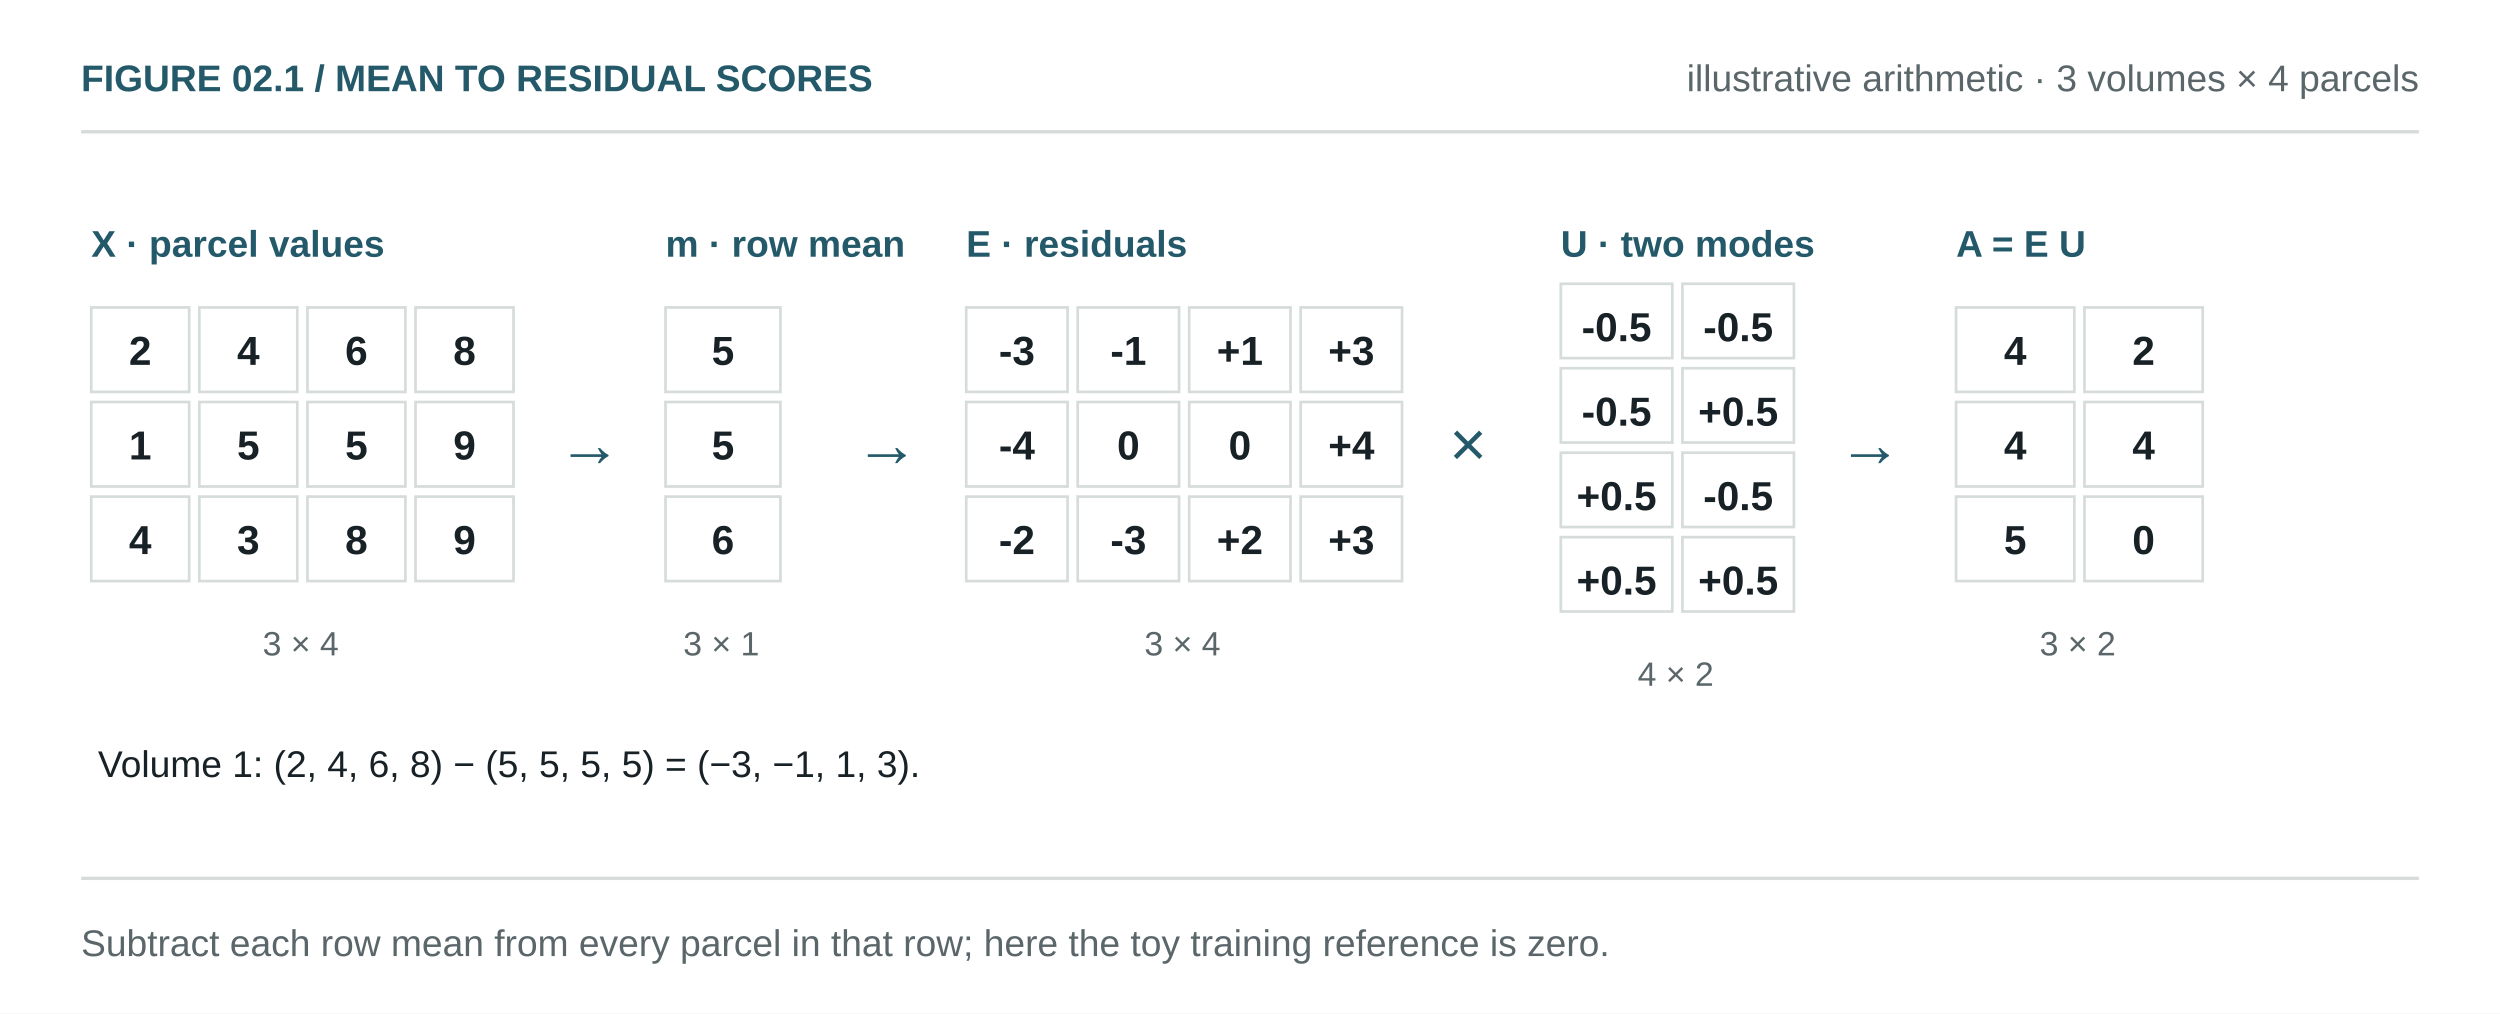
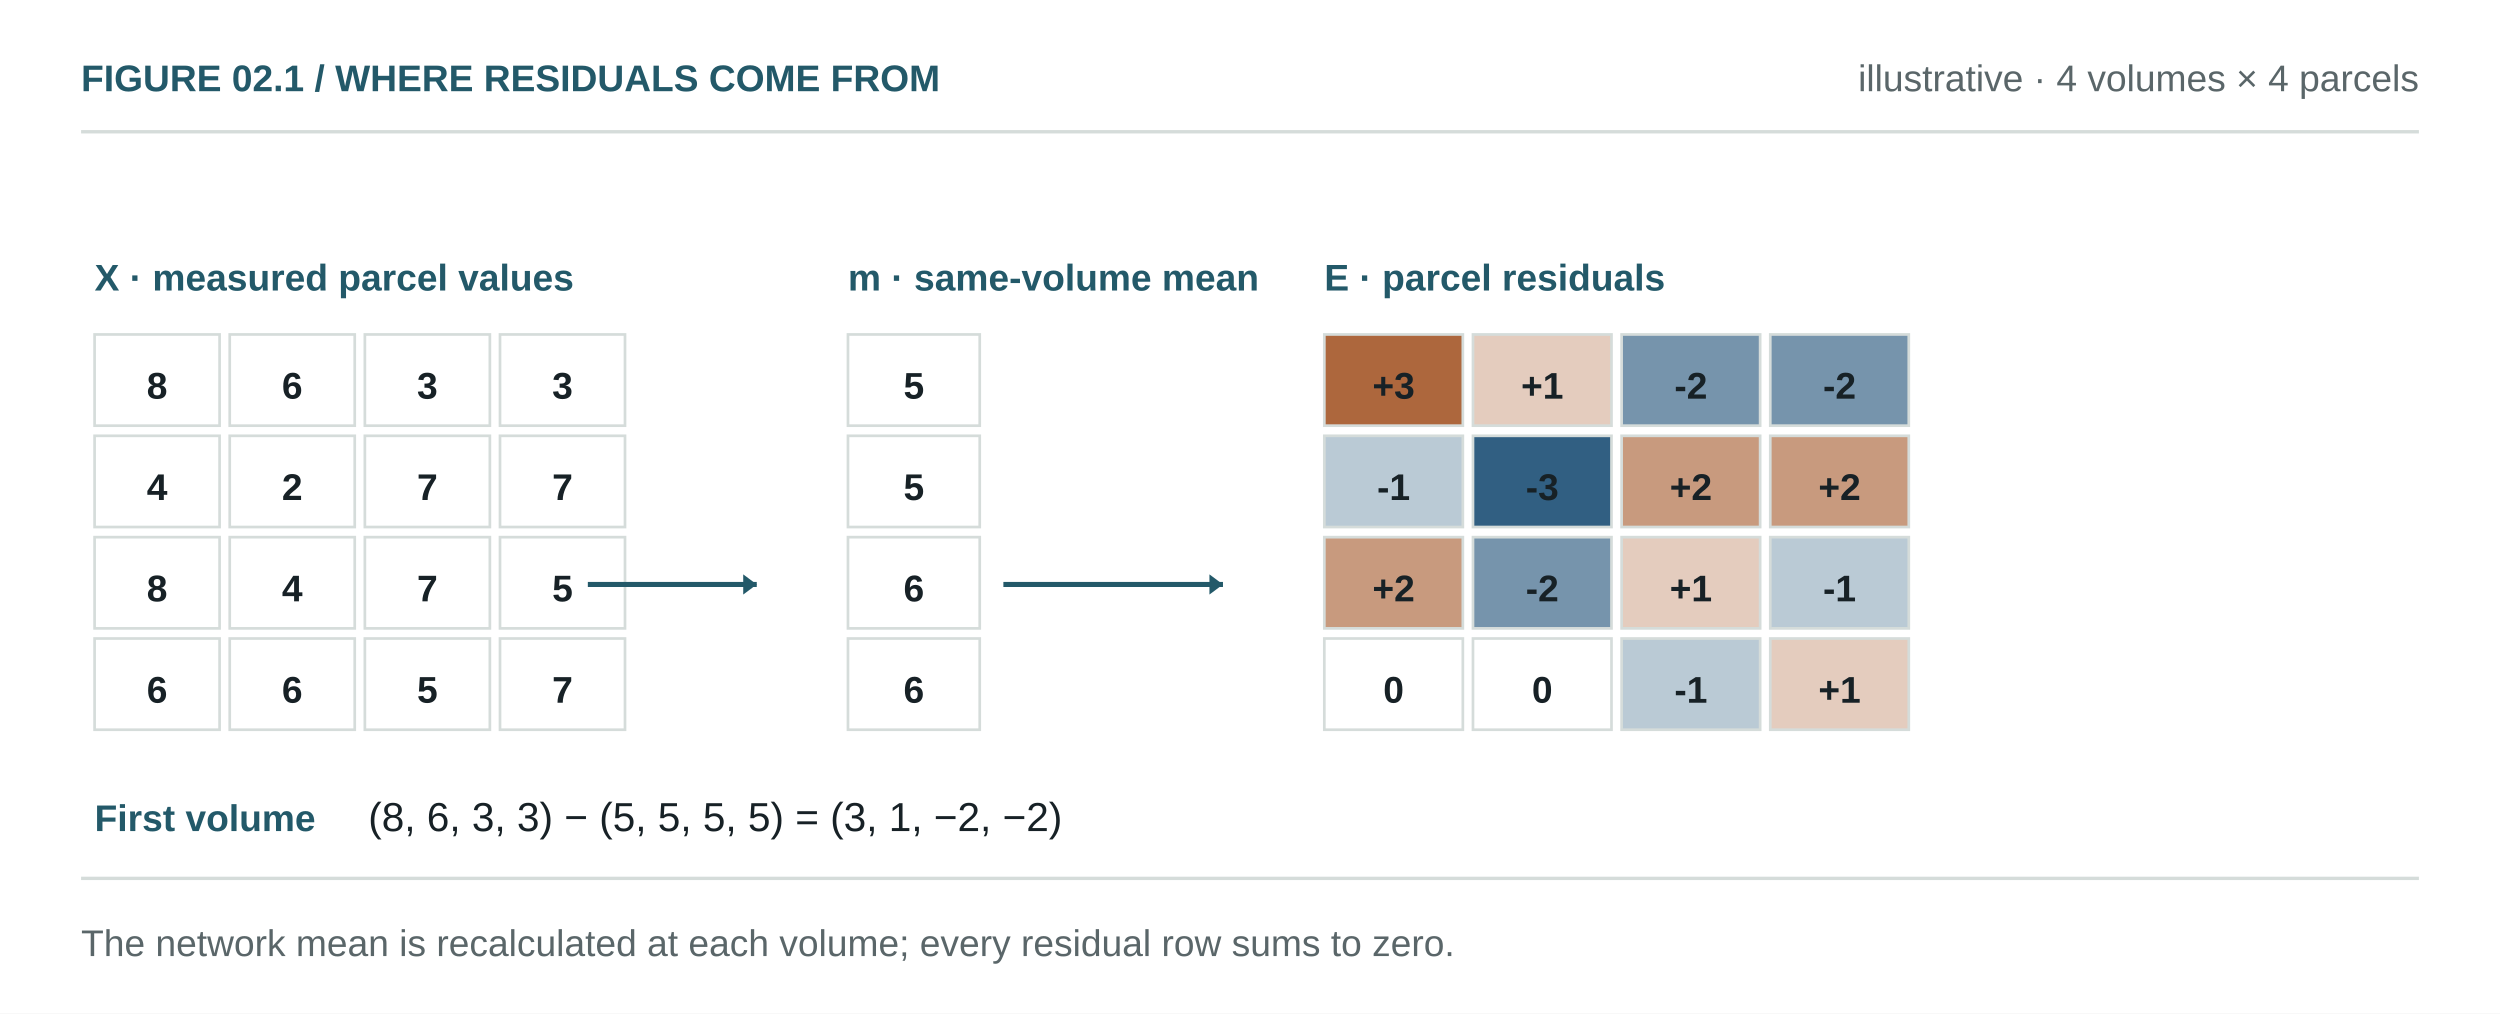
<svg xmlns="http://www.w3.org/2000/svg" width="740" height="300" viewBox="0 0 740 300" role="img" aria-labelledby="title desc">
  <rect width="740" height="300" fill="#ffffff" />
-   <text x="24.00" y="27.00" fill="#235969" font-size="11" font-weight="700" text-anchor="start" font-family="-apple-system,BlinkMacSystemFont,Segoe UI,Arial,sans-serif">FIGURE 02.1 / MEAN TO RESIDUAL SCORES</text>
-   <text x="716.00" y="27.00" fill="#5a6669" font-size="11" font-weight="400" text-anchor="end" font-family="-apple-system,BlinkMacSystemFont,Segoe UI,Arial,sans-serif">illustrative arithmetic · 3 volumes × 4 parcels</text>
+   <text x="24.00" y="27.00" fill="#235969" font-size="11" font-weight="700" text-anchor="start" font-family="-apple-system,BlinkMacSystemFont,Segoe UI,Arial,sans-serif">FIGURE 02.1 / WHERE RESIDUALS COME FROM</text>
+   <text x="716.00" y="27.00" fill="#5a6669" font-size="11" font-weight="400" text-anchor="end" font-family="-apple-system,BlinkMacSystemFont,Segoe UI,Arial,sans-serif">illustrative · 4 volumes × 4 parcels</text>
  <line x1="24.00" y1="39.00" x2="716.00" y2="39.00" stroke="#d5dcda" stroke-width="1" opacity="1" />
-   <text x="27.00" y="76.00" fill="#235969" font-size="11" font-weight="700" text-anchor="start" font-family="-apple-system,BlinkMacSystemFont,Segoe UI,Arial,sans-serif">X · parcel values</text>
-   <rect x="27.00" y="91.00" width="29.00" height="25.00" fill="#ffffff" stroke="#d5dcda" stroke-width="0.8" />
-   <text x="41.50" y="108.00" fill="#172126" font-size="12" font-weight="600" text-anchor="middle" font-family="-apple-system,BlinkMacSystemFont,Segoe UI,Arial,sans-serif">2</text>
-   <rect x="59.00" y="91.00" width="29.00" height="25.00" fill="#ffffff" stroke="#d5dcda" stroke-width="0.8" />
-   <text x="73.50" y="108.00" fill="#172126" font-size="12" font-weight="600" text-anchor="middle" font-family="-apple-system,BlinkMacSystemFont,Segoe UI,Arial,sans-serif">4</text>
-   <rect x="91.00" y="91.00" width="29.00" height="25.00" fill="#ffffff" stroke="#d5dcda" stroke-width="0.8" />
-   <text x="105.50" y="108.00" fill="#172126" font-size="12" font-weight="600" text-anchor="middle" font-family="-apple-system,BlinkMacSystemFont,Segoe UI,Arial,sans-serif">6</text>
-   <rect x="123.00" y="91.00" width="29.00" height="25.00" fill="#ffffff" stroke="#d5dcda" stroke-width="0.8" />
-   <text x="137.50" y="108.00" fill="#172126" font-size="12" font-weight="600" text-anchor="middle" font-family="-apple-system,BlinkMacSystemFont,Segoe UI,Arial,sans-serif">8</text>
-   <rect x="27.00" y="119.00" width="29.00" height="25.00" fill="#ffffff" stroke="#d5dcda" stroke-width="0.8" />
-   <text x="41.50" y="136.00" fill="#172126" font-size="12" font-weight="600" text-anchor="middle" font-family="-apple-system,BlinkMacSystemFont,Segoe UI,Arial,sans-serif">1</text>
-   <rect x="59.00" y="119.00" width="29.00" height="25.00" fill="#ffffff" stroke="#d5dcda" stroke-width="0.8" />
-   <text x="73.50" y="136.00" fill="#172126" font-size="12" font-weight="600" text-anchor="middle" font-family="-apple-system,BlinkMacSystemFont,Segoe UI,Arial,sans-serif">5</text>
-   <rect x="91.00" y="119.00" width="29.00" height="25.00" fill="#ffffff" stroke="#d5dcda" stroke-width="0.8" />
-   <text x="105.50" y="136.00" fill="#172126" font-size="12" font-weight="600" text-anchor="middle" font-family="-apple-system,BlinkMacSystemFont,Segoe UI,Arial,sans-serif">5</text>
-   <rect x="123.00" y="119.00" width="29.00" height="25.00" fill="#ffffff" stroke="#d5dcda" stroke-width="0.8" />
-   <text x="137.50" y="136.00" fill="#172126" font-size="12" font-weight="600" text-anchor="middle" font-family="-apple-system,BlinkMacSystemFont,Segoe UI,Arial,sans-serif">9</text>
-   <rect x="27.00" y="147.00" width="29.00" height="25.00" fill="#ffffff" stroke="#d5dcda" stroke-width="0.8" />
-   <text x="41.50" y="164.00" fill="#172126" font-size="12" font-weight="600" text-anchor="middle" font-family="-apple-system,BlinkMacSystemFont,Segoe UI,Arial,sans-serif">4</text>
-   <rect x="59.00" y="147.00" width="29.00" height="25.00" fill="#ffffff" stroke="#d5dcda" stroke-width="0.8" />
-   <text x="73.50" y="164.00" fill="#172126" font-size="12" font-weight="600" text-anchor="middle" font-family="-apple-system,BlinkMacSystemFont,Segoe UI,Arial,sans-serif">3</text>
-   <rect x="91.00" y="147.00" width="29.00" height="25.00" fill="#ffffff" stroke="#d5dcda" stroke-width="0.8" />
-   <text x="105.50" y="164.00" fill="#172126" font-size="12" font-weight="600" text-anchor="middle" font-family="-apple-system,BlinkMacSystemFont,Segoe UI,Arial,sans-serif">8</text>
-   <rect x="123.00" y="147.00" width="29.00" height="25.00" fill="#ffffff" stroke="#d5dcda" stroke-width="0.8" />
-   <text x="137.50" y="164.00" fill="#172126" font-size="12" font-weight="600" text-anchor="middle" font-family="-apple-system,BlinkMacSystemFont,Segoe UI,Arial,sans-serif">9</text>
-   <text x="89.00" y="194.00" fill="#5a6669" font-size="10" font-weight="400" text-anchor="middle" font-family="-apple-system,BlinkMacSystemFont,Segoe UI,Arial,sans-serif">3 × 4</text>
-   <text x="165.00" y="138.00" fill="#235969" font-size="19" font-weight="400" text-anchor="start" font-family="-apple-system,BlinkMacSystemFont,Segoe UI,Arial,sans-serif">→</text>
-   <text x="197.00" y="76.00" fill="#235969" font-size="11" font-weight="700" text-anchor="start" font-family="-apple-system,BlinkMacSystemFont,Segoe UI,Arial,sans-serif">m · row mean</text>
-   <rect x="197.00" y="91.00" width="34.00" height="25.00" fill="#ffffff" stroke="#d5dcda" stroke-width="0.8" />
-   <text x="214.00" y="108.00" fill="#172126" font-size="12" font-weight="600" text-anchor="middle" font-family="-apple-system,BlinkMacSystemFont,Segoe UI,Arial,sans-serif">5</text>
-   <rect x="197.00" y="119.00" width="34.00" height="25.00" fill="#ffffff" stroke="#d5dcda" stroke-width="0.8" />
-   <text x="214.00" y="136.00" fill="#172126" font-size="12" font-weight="600" text-anchor="middle" font-family="-apple-system,BlinkMacSystemFont,Segoe UI,Arial,sans-serif">5</text>
-   <rect x="197.00" y="147.00" width="34.00" height="25.00" fill="#ffffff" stroke="#d5dcda" stroke-width="0.8" />
-   <text x="214.00" y="164.00" fill="#172126" font-size="12" font-weight="600" text-anchor="middle" font-family="-apple-system,BlinkMacSystemFont,Segoe UI,Arial,sans-serif">6</text>
-   <text x="213.50" y="194.00" fill="#5a6669" font-size="10" font-weight="400" text-anchor="middle" font-family="-apple-system,BlinkMacSystemFont,Segoe UI,Arial,sans-serif">3 × 1</text>
-   <text x="253.00" y="138.00" fill="#235969" font-size="19" font-weight="400" text-anchor="start" font-family="-apple-system,BlinkMacSystemFont,Segoe UI,Arial,sans-serif">→</text>
-   <text x="286.00" y="76.00" fill="#235969" font-size="11" font-weight="700" text-anchor="start" font-family="-apple-system,BlinkMacSystemFont,Segoe UI,Arial,sans-serif">E · residuals</text>
-   <rect x="286.00" y="91.00" width="30.00" height="25.00" fill="#ffffff" stroke="#d5dcda" stroke-width="0.8" />
-   <text x="301.00" y="108.00" fill="#172126" font-size="12" font-weight="600" text-anchor="middle" font-family="-apple-system,BlinkMacSystemFont,Segoe UI,Arial,sans-serif">-3</text>
-   <rect x="319.00" y="91.00" width="30.00" height="25.00" fill="#ffffff" stroke="#d5dcda" stroke-width="0.8" />
-   <text x="334.00" y="108.00" fill="#172126" font-size="12" font-weight="600" text-anchor="middle" font-family="-apple-system,BlinkMacSystemFont,Segoe UI,Arial,sans-serif">-1</text>
-   <rect x="352.00" y="91.00" width="30.00" height="25.00" fill="#ffffff" stroke="#d5dcda" stroke-width="0.8" />
-   <text x="367.00" y="108.00" fill="#172126" font-size="12" font-weight="600" text-anchor="middle" font-family="-apple-system,BlinkMacSystemFont,Segoe UI,Arial,sans-serif">+1</text>
-   <rect x="385.00" y="91.00" width="30.00" height="25.00" fill="#ffffff" stroke="#d5dcda" stroke-width="0.8" />
-   <text x="400.00" y="108.00" fill="#172126" font-size="12" font-weight="600" text-anchor="middle" font-family="-apple-system,BlinkMacSystemFont,Segoe UI,Arial,sans-serif">+3</text>
-   <rect x="286.00" y="119.00" width="30.00" height="25.00" fill="#ffffff" stroke="#d5dcda" stroke-width="0.8" />
-   <text x="301.00" y="136.00" fill="#172126" font-size="12" font-weight="600" text-anchor="middle" font-family="-apple-system,BlinkMacSystemFont,Segoe UI,Arial,sans-serif">-4</text>
-   <rect x="319.00" y="119.00" width="30.00" height="25.00" fill="#ffffff" stroke="#d5dcda" stroke-width="0.8" />
-   <text x="334.00" y="136.00" fill="#172126" font-size="12" font-weight="600" text-anchor="middle" font-family="-apple-system,BlinkMacSystemFont,Segoe UI,Arial,sans-serif">0</text>
-   <rect x="352.00" y="119.00" width="30.00" height="25.00" fill="#ffffff" stroke="#d5dcda" stroke-width="0.8" />
-   <text x="367.00" y="136.00" fill="#172126" font-size="12" font-weight="600" text-anchor="middle" font-family="-apple-system,BlinkMacSystemFont,Segoe UI,Arial,sans-serif">0</text>
-   <rect x="385.00" y="119.00" width="30.00" height="25.00" fill="#ffffff" stroke="#d5dcda" stroke-width="0.8" />
-   <text x="400.00" y="136.00" fill="#172126" font-size="12" font-weight="600" text-anchor="middle" font-family="-apple-system,BlinkMacSystemFont,Segoe UI,Arial,sans-serif">+4</text>
-   <rect x="286.00" y="147.00" width="30.00" height="25.00" fill="#ffffff" stroke="#d5dcda" stroke-width="0.8" />
-   <text x="301.00" y="164.00" fill="#172126" font-size="12" font-weight="600" text-anchor="middle" font-family="-apple-system,BlinkMacSystemFont,Segoe UI,Arial,sans-serif">-2</text>
-   <rect x="319.00" y="147.00" width="30.00" height="25.00" fill="#ffffff" stroke="#d5dcda" stroke-width="0.8" />
-   <text x="334.00" y="164.00" fill="#172126" font-size="12" font-weight="600" text-anchor="middle" font-family="-apple-system,BlinkMacSystemFont,Segoe UI,Arial,sans-serif">-3</text>
-   <rect x="352.00" y="147.00" width="30.00" height="25.00" fill="#ffffff" stroke="#d5dcda" stroke-width="0.8" />
-   <text x="367.00" y="164.00" fill="#172126" font-size="12" font-weight="600" text-anchor="middle" font-family="-apple-system,BlinkMacSystemFont,Segoe UI,Arial,sans-serif">+2</text>
-   <rect x="385.00" y="147.00" width="30.00" height="25.00" fill="#ffffff" stroke="#d5dcda" stroke-width="0.8" />
-   <text x="400.00" y="164.00" fill="#172126" font-size="12" font-weight="600" text-anchor="middle" font-family="-apple-system,BlinkMacSystemFont,Segoe UI,Arial,sans-serif">+3</text>
-   <text x="350.00" y="194.00" fill="#5a6669" font-size="10" font-weight="400" text-anchor="middle" font-family="-apple-system,BlinkMacSystemFont,Segoe UI,Arial,sans-serif">3 × 4</text>
-   <text x="429.00" y="138.00" fill="#235969" font-size="19" font-weight="400" text-anchor="start" font-family="-apple-system,BlinkMacSystemFont,Segoe UI,Arial,sans-serif">×</text>
-   <text x="462.00" y="76.00" fill="#235969" font-size="11" font-weight="700" text-anchor="start" font-family="-apple-system,BlinkMacSystemFont,Segoe UI,Arial,sans-serif">U · two modes</text>
-   <rect x="462.00" y="84.00" width="33.00" height="22.00" fill="#ffffff" stroke="#d5dcda" stroke-width="0.8" />
-   <text x="478.50" y="101.00" fill="#172126" font-size="12" font-weight="600" text-anchor="middle" font-family="-apple-system,BlinkMacSystemFont,Segoe UI,Arial,sans-serif">-0.5</text>
-   <rect x="498.00" y="84.00" width="33.00" height="22.00" fill="#ffffff" stroke="#d5dcda" stroke-width="0.8" />
-   <text x="514.50" y="101.00" fill="#172126" font-size="12" font-weight="600" text-anchor="middle" font-family="-apple-system,BlinkMacSystemFont,Segoe UI,Arial,sans-serif">-0.5</text>
-   <rect x="462.00" y="109.00" width="33.00" height="22.00" fill="#ffffff" stroke="#d5dcda" stroke-width="0.8" />
-   <text x="478.50" y="126.00" fill="#172126" font-size="12" font-weight="600" text-anchor="middle" font-family="-apple-system,BlinkMacSystemFont,Segoe UI,Arial,sans-serif">-0.5</text>
-   <rect x="498.00" y="109.00" width="33.00" height="22.00" fill="#ffffff" stroke="#d5dcda" stroke-width="0.8" />
-   <text x="514.50" y="126.00" fill="#172126" font-size="12" font-weight="600" text-anchor="middle" font-family="-apple-system,BlinkMacSystemFont,Segoe UI,Arial,sans-serif">+0.5</text>
-   <rect x="462.00" y="134.00" width="33.00" height="22.00" fill="#ffffff" stroke="#d5dcda" stroke-width="0.8" />
-   <text x="478.50" y="151.00" fill="#172126" font-size="12" font-weight="600" text-anchor="middle" font-family="-apple-system,BlinkMacSystemFont,Segoe UI,Arial,sans-serif">+0.5</text>
-   <rect x="498.00" y="134.00" width="33.00" height="22.00" fill="#ffffff" stroke="#d5dcda" stroke-width="0.8" />
-   <text x="514.50" y="151.00" fill="#172126" font-size="12" font-weight="600" text-anchor="middle" font-family="-apple-system,BlinkMacSystemFont,Segoe UI,Arial,sans-serif">-0.5</text>
-   <rect x="462.00" y="159.00" width="33.00" height="22.00" fill="#ffffff" stroke="#d5dcda" stroke-width="0.8" />
-   <text x="478.50" y="176.00" fill="#172126" font-size="12" font-weight="600" text-anchor="middle" font-family="-apple-system,BlinkMacSystemFont,Segoe UI,Arial,sans-serif">+0.5</text>
-   <rect x="498.00" y="159.00" width="33.00" height="22.00" fill="#ffffff" stroke="#d5dcda" stroke-width="0.8" />
-   <text x="514.50" y="176.00" fill="#172126" font-size="12" font-weight="600" text-anchor="middle" font-family="-apple-system,BlinkMacSystemFont,Segoe UI,Arial,sans-serif">+0.5</text>
-   <text x="496.00" y="203.00" fill="#5a6669" font-size="10" font-weight="400" text-anchor="middle" font-family="-apple-system,BlinkMacSystemFont,Segoe UI,Arial,sans-serif">4 × 2</text>
-   <text x="544.00" y="138.00" fill="#235969" font-size="19" font-weight="400" text-anchor="start" font-family="-apple-system,BlinkMacSystemFont,Segoe UI,Arial,sans-serif">→</text>
-   <text x="579.00" y="76.00" fill="#235969" font-size="11" font-weight="700" text-anchor="start" font-family="-apple-system,BlinkMacSystemFont,Segoe UI,Arial,sans-serif">A = E U</text>
-   <rect x="579.00" y="91.00" width="35.00" height="25.00" fill="#ffffff" stroke="#d5dcda" stroke-width="0.8" />
-   <text x="596.50" y="108.00" fill="#172126" font-size="12" font-weight="600" text-anchor="middle" font-family="-apple-system,BlinkMacSystemFont,Segoe UI,Arial,sans-serif">4</text>
-   <rect x="617.00" y="91.00" width="35.00" height="25.00" fill="#ffffff" stroke="#d5dcda" stroke-width="0.8" />
-   <text x="634.50" y="108.00" fill="#172126" font-size="12" font-weight="600" text-anchor="middle" font-family="-apple-system,BlinkMacSystemFont,Segoe UI,Arial,sans-serif">2</text>
-   <rect x="579.00" y="119.00" width="35.00" height="25.00" fill="#ffffff" stroke="#d5dcda" stroke-width="0.8" />
-   <text x="596.50" y="136.00" fill="#172126" font-size="12" font-weight="600" text-anchor="middle" font-family="-apple-system,BlinkMacSystemFont,Segoe UI,Arial,sans-serif">4</text>
-   <rect x="617.00" y="119.00" width="35.00" height="25.00" fill="#ffffff" stroke="#d5dcda" stroke-width="0.8" />
-   <text x="634.50" y="136.00" fill="#172126" font-size="12" font-weight="600" text-anchor="middle" font-family="-apple-system,BlinkMacSystemFont,Segoe UI,Arial,sans-serif">4</text>
-   <rect x="579.00" y="147.00" width="35.00" height="25.00" fill="#ffffff" stroke="#d5dcda" stroke-width="0.8" />
-   <text x="596.50" y="164.00" fill="#172126" font-size="12" font-weight="600" text-anchor="middle" font-family="-apple-system,BlinkMacSystemFont,Segoe UI,Arial,sans-serif">5</text>
-   <rect x="617.00" y="147.00" width="35.00" height="25.00" fill="#ffffff" stroke="#d5dcda" stroke-width="0.8" />
-   <text x="634.50" y="164.00" fill="#172126" font-size="12" font-weight="600" text-anchor="middle" font-family="-apple-system,BlinkMacSystemFont,Segoe UI,Arial,sans-serif">0</text>
-   <text x="615.00" y="194.00" fill="#5a6669" font-size="10" font-weight="400" text-anchor="middle" font-family="-apple-system,BlinkMacSystemFont,Segoe UI,Arial,sans-serif">3 × 2</text>
-   <text x="29.00" y="230.00" fill="#172126" font-size="11" font-weight="400" text-anchor="start" font-family="-apple-system,BlinkMacSystemFont,Segoe UI,Arial,sans-serif">Volume 1: (2, 4, 6, 8) − (5, 5, 5, 5) = (−3, −1, 1, 3).</text>
+   <text x="28.00" y="86.00" fill="#235969" font-size="11" font-weight="700" text-anchor="start" font-family="-apple-system,BlinkMacSystemFont,Segoe UI,Arial,sans-serif">X · measured parcel values</text>
+   <rect x="28.00" y="99.00" width="37.00" height="27.00" fill="#ffffff" stroke="#d5dcda" stroke-width="0.8" />
+   <text x="46.50" y="118.00" fill="#172126" font-size="11" font-weight="600" text-anchor="middle" font-family="-apple-system,BlinkMacSystemFont,Segoe UI,Arial,sans-serif">8</text>
+   <rect x="68.00" y="99.00" width="37.00" height="27.00" fill="#ffffff" stroke="#d5dcda" stroke-width="0.8" />
+   <text x="86.50" y="118.00" fill="#172126" font-size="11" font-weight="600" text-anchor="middle" font-family="-apple-system,BlinkMacSystemFont,Segoe UI,Arial,sans-serif">6</text>
+   <rect x="108.00" y="99.00" width="37.00" height="27.00" fill="#ffffff" stroke="#d5dcda" stroke-width="0.8" />
+   <text x="126.50" y="118.00" fill="#172126" font-size="11" font-weight="600" text-anchor="middle" font-family="-apple-system,BlinkMacSystemFont,Segoe UI,Arial,sans-serif">3</text>
+   <rect x="148.00" y="99.00" width="37.00" height="27.00" fill="#ffffff" stroke="#d5dcda" stroke-width="0.8" />
+   <text x="166.50" y="118.00" fill="#172126" font-size="11" font-weight="600" text-anchor="middle" font-family="-apple-system,BlinkMacSystemFont,Segoe UI,Arial,sans-serif">3</text>
+   <rect x="28.00" y="129.00" width="37.00" height="27.00" fill="#ffffff" stroke="#d5dcda" stroke-width="0.8" />
+   <text x="46.50" y="148.00" fill="#172126" font-size="11" font-weight="600" text-anchor="middle" font-family="-apple-system,BlinkMacSystemFont,Segoe UI,Arial,sans-serif">4</text>
+   <rect x="68.00" y="129.00" width="37.00" height="27.00" fill="#ffffff" stroke="#d5dcda" stroke-width="0.8" />
+   <text x="86.50" y="148.00" fill="#172126" font-size="11" font-weight="600" text-anchor="middle" font-family="-apple-system,BlinkMacSystemFont,Segoe UI,Arial,sans-serif">2</text>
+   <rect x="108.00" y="129.00" width="37.00" height="27.00" fill="#ffffff" stroke="#d5dcda" stroke-width="0.8" />
+   <text x="126.50" y="148.00" fill="#172126" font-size="11" font-weight="600" text-anchor="middle" font-family="-apple-system,BlinkMacSystemFont,Segoe UI,Arial,sans-serif">7</text>
+   <rect x="148.00" y="129.00" width="37.00" height="27.00" fill="#ffffff" stroke="#d5dcda" stroke-width="0.8" />
+   <text x="166.50" y="148.00" fill="#172126" font-size="11" font-weight="600" text-anchor="middle" font-family="-apple-system,BlinkMacSystemFont,Segoe UI,Arial,sans-serif">7</text>
+   <rect x="28.00" y="159.00" width="37.00" height="27.00" fill="#ffffff" stroke="#d5dcda" stroke-width="0.8" />
+   <text x="46.50" y="178.00" fill="#172126" font-size="11" font-weight="600" text-anchor="middle" font-family="-apple-system,BlinkMacSystemFont,Segoe UI,Arial,sans-serif">8</text>
+   <rect x="68.00" y="159.00" width="37.00" height="27.00" fill="#ffffff" stroke="#d5dcda" stroke-width="0.8" />
+   <text x="86.50" y="178.00" fill="#172126" font-size="11" font-weight="600" text-anchor="middle" font-family="-apple-system,BlinkMacSystemFont,Segoe UI,Arial,sans-serif">4</text>
+   <rect x="108.00" y="159.00" width="37.00" height="27.00" fill="#ffffff" stroke="#d5dcda" stroke-width="0.8" />
+   <text x="126.50" y="178.00" fill="#172126" font-size="11" font-weight="600" text-anchor="middle" font-family="-apple-system,BlinkMacSystemFont,Segoe UI,Arial,sans-serif">7</text>
+   <rect x="148.00" y="159.00" width="37.00" height="27.00" fill="#ffffff" stroke="#d5dcda" stroke-width="0.8" />
+   <text x="166.50" y="178.00" fill="#172126" font-size="11" font-weight="600" text-anchor="middle" font-family="-apple-system,BlinkMacSystemFont,Segoe UI,Arial,sans-serif">5</text>
+   <rect x="28.00" y="189.00" width="37.00" height="27.00" fill="#ffffff" stroke="#d5dcda" stroke-width="0.8" />
+   <text x="46.50" y="208.00" fill="#172126" font-size="11" font-weight="600" text-anchor="middle" font-family="-apple-system,BlinkMacSystemFont,Segoe UI,Arial,sans-serif">6</text>
+   <rect x="68.00" y="189.00" width="37.00" height="27.00" fill="#ffffff" stroke="#d5dcda" stroke-width="0.8" />
+   <text x="86.50" y="208.00" fill="#172126" font-size="11" font-weight="600" text-anchor="middle" font-family="-apple-system,BlinkMacSystemFont,Segoe UI,Arial,sans-serif">6</text>
+   <rect x="108.00" y="189.00" width="37.00" height="27.00" fill="#ffffff" stroke="#d5dcda" stroke-width="0.8" />
+   <text x="126.50" y="208.00" fill="#172126" font-size="11" font-weight="600" text-anchor="middle" font-family="-apple-system,BlinkMacSystemFont,Segoe UI,Arial,sans-serif">5</text>
+   <rect x="148.00" y="189.00" width="37.00" height="27.00" fill="#ffffff" stroke="#d5dcda" stroke-width="0.8" />
+   <text x="166.50" y="208.00" fill="#172126" font-size="11" font-weight="600" text-anchor="middle" font-family="-apple-system,BlinkMacSystemFont,Segoe UI,Arial,sans-serif">7</text>
+   <line x1="174.00" y1="173.00" x2="224.00" y2="173.00" stroke="#235969" stroke-width="1.5" opacity="1" />
+   <polygon points="224.00,173.00 219.99,175.99 219.99,170.01" fill="#235969" />
+   <text x="251.00" y="86.00" fill="#235969" font-size="11" font-weight="700" text-anchor="start" font-family="-apple-system,BlinkMacSystemFont,Segoe UI,Arial,sans-serif">m · same-volume mean</text>
+   <rect x="251.00" y="99.00" width="39.00" height="27.00" fill="#ffffff" stroke="#d5dcda" stroke-width="0.8" />
+   <text x="270.50" y="118.00" fill="#172126" font-size="11" font-weight="600" text-anchor="middle" font-family="-apple-system,BlinkMacSystemFont,Segoe UI,Arial,sans-serif">5</text>
+   <rect x="251.00" y="129.00" width="39.00" height="27.00" fill="#ffffff" stroke="#d5dcda" stroke-width="0.8" />
+   <text x="270.50" y="148.00" fill="#172126" font-size="11" font-weight="600" text-anchor="middle" font-family="-apple-system,BlinkMacSystemFont,Segoe UI,Arial,sans-serif">5</text>
+   <rect x="251.00" y="159.00" width="39.00" height="27.00" fill="#ffffff" stroke="#d5dcda" stroke-width="0.8" />
+   <text x="270.50" y="178.00" fill="#172126" font-size="11" font-weight="600" text-anchor="middle" font-family="-apple-system,BlinkMacSystemFont,Segoe UI,Arial,sans-serif">6</text>
+   <rect x="251.00" y="189.00" width="39.00" height="27.00" fill="#ffffff" stroke="#d5dcda" stroke-width="0.8" />
+   <text x="270.50" y="208.00" fill="#172126" font-size="11" font-weight="600" text-anchor="middle" font-family="-apple-system,BlinkMacSystemFont,Segoe UI,Arial,sans-serif">6</text>
+   <line x1="297.00" y1="173.00" x2="362.00" y2="173.00" stroke="#235969" stroke-width="1.5" opacity="1" />
+   <polygon points="362.00,173.00 357.99,175.99 357.99,170.01" fill="#235969" />
+   <text x="392.00" y="86.00" fill="#235969" font-size="11" font-weight="700" text-anchor="start" font-family="-apple-system,BlinkMacSystemFont,Segoe UI,Arial,sans-serif">E · parcel residuals</text>
+   <rect x="392.00" y="99.00" width="41.00" height="27.00" fill="#ad673d" stroke="#d5dcda" stroke-width="0.8" />
+   <text x="412.50" y="118.00" fill="#172126" font-size="11" font-weight="600" text-anchor="middle" font-family="-apple-system,BlinkMacSystemFont,Segoe UI,Arial,sans-serif">+3</text>
+   <rect x="436.00" y="99.00" width="41.00" height="27.00" fill="#e4ccbe" stroke="#d5dcda" stroke-width="0.8" />
+   <text x="456.50" y="118.00" fill="#172126" font-size="11" font-weight="600" text-anchor="middle" font-family="-apple-system,BlinkMacSystemFont,Segoe UI,Arial,sans-serif">+1</text>
+   <rect x="480.00" y="99.00" width="41.00" height="27.00" fill="#7694ac" stroke="#d5dcda" stroke-width="0.8" />
+   <text x="500.50" y="118.00" fill="#172126" font-size="11" font-weight="600" text-anchor="middle" font-family="-apple-system,BlinkMacSystemFont,Segoe UI,Arial,sans-serif">-2</text>
+   <rect x="524.00" y="99.00" width="41.00" height="27.00" fill="#7694ac" stroke="#d5dcda" stroke-width="0.8" />
+   <text x="544.50" y="118.00" fill="#172126" font-size="11" font-weight="600" text-anchor="middle" font-family="-apple-system,BlinkMacSystemFont,Segoe UI,Arial,sans-serif">-2</text>
+   <rect x="392.00" y="129.00" width="41.00" height="27.00" fill="#bacad5" stroke="#d5dcda" stroke-width="0.8" />
+   <text x="412.50" y="148.00" fill="#172126" font-size="11" font-weight="600" text-anchor="middle" font-family="-apple-system,BlinkMacSystemFont,Segoe UI,Arial,sans-serif">-1</text>
+   <rect x="436.00" y="129.00" width="41.00" height="27.00" fill="#315f82" stroke="#d5dcda" stroke-width="0.8" />
+   <text x="456.50" y="148.00" fill="#172126" font-size="11" font-weight="600" text-anchor="middle" font-family="-apple-system,BlinkMacSystemFont,Segoe UI,Arial,sans-serif">-3</text>
+   <rect x="480.00" y="129.00" width="41.00" height="27.00" fill="#c89a7e" stroke="#d5dcda" stroke-width="0.8" />
+   <text x="500.50" y="148.00" fill="#172126" font-size="11" font-weight="600" text-anchor="middle" font-family="-apple-system,BlinkMacSystemFont,Segoe UI,Arial,sans-serif">+2</text>
+   <rect x="524.00" y="129.00" width="41.00" height="27.00" fill="#c89a7e" stroke="#d5dcda" stroke-width="0.8" />
+   <text x="544.50" y="148.00" fill="#172126" font-size="11" font-weight="600" text-anchor="middle" font-family="-apple-system,BlinkMacSystemFont,Segoe UI,Arial,sans-serif">+2</text>
+   <rect x="392.00" y="159.00" width="41.00" height="27.00" fill="#c89a7e" stroke="#d5dcda" stroke-width="0.8" />
+   <text x="412.50" y="178.00" fill="#172126" font-size="11" font-weight="600" text-anchor="middle" font-family="-apple-system,BlinkMacSystemFont,Segoe UI,Arial,sans-serif">+2</text>
+   <rect x="436.00" y="159.00" width="41.00" height="27.00" fill="#7694ac" stroke="#d5dcda" stroke-width="0.8" />
+   <text x="456.50" y="178.00" fill="#172126" font-size="11" font-weight="600" text-anchor="middle" font-family="-apple-system,BlinkMacSystemFont,Segoe UI,Arial,sans-serif">-2</text>
+   <rect x="480.00" y="159.00" width="41.00" height="27.00" fill="#e4ccbe" stroke="#d5dcda" stroke-width="0.8" />
+   <text x="500.50" y="178.00" fill="#172126" font-size="11" font-weight="600" text-anchor="middle" font-family="-apple-system,BlinkMacSystemFont,Segoe UI,Arial,sans-serif">+1</text>
+   <rect x="524.00" y="159.00" width="41.00" height="27.00" fill="#bacad5" stroke="#d5dcda" stroke-width="0.8" />
+   <text x="544.50" y="178.00" fill="#172126" font-size="11" font-weight="600" text-anchor="middle" font-family="-apple-system,BlinkMacSystemFont,Segoe UI,Arial,sans-serif">-1</text>
+   <rect x="392.00" y="189.00" width="41.00" height="27.00" fill="#ffffff" stroke="#d5dcda" stroke-width="0.8" />
+   <text x="412.50" y="208.00" fill="#172126" font-size="11" font-weight="600" text-anchor="middle" font-family="-apple-system,BlinkMacSystemFont,Segoe UI,Arial,sans-serif">0</text>
+   <rect x="436.00" y="189.00" width="41.00" height="27.00" fill="#ffffff" stroke="#d5dcda" stroke-width="0.8" />
+   <text x="456.50" y="208.00" fill="#172126" font-size="11" font-weight="600" text-anchor="middle" font-family="-apple-system,BlinkMacSystemFont,Segoe UI,Arial,sans-serif">0</text>
+   <rect x="480.00" y="189.00" width="41.00" height="27.00" fill="#bacad5" stroke="#d5dcda" stroke-width="0.8" />
+   <text x="500.50" y="208.00" fill="#172126" font-size="11" font-weight="600" text-anchor="middle" font-family="-apple-system,BlinkMacSystemFont,Segoe UI,Arial,sans-serif">-1</text>
+   <rect x="524.00" y="189.00" width="41.00" height="27.00" fill="#e4ccbe" stroke="#d5dcda" stroke-width="0.8" />
+   <text x="544.50" y="208.00" fill="#172126" font-size="11" font-weight="600" text-anchor="middle" font-family="-apple-system,BlinkMacSystemFont,Segoe UI,Arial,sans-serif">+1</text>
+   <text x="28.00" y="246.00" fill="#235969" font-size="11" font-weight="700" text-anchor="start" font-family="-apple-system,BlinkMacSystemFont,Segoe UI,Arial,sans-serif">First volume</text>
+   <text x="109.00" y="246.00" fill="#172126" font-size="12" font-weight="400" text-anchor="start" font-family="-apple-system,BlinkMacSystemFont,Segoe UI,Arial,sans-serif">(8, 6, 3, 3) − (5, 5, 5, 5) = (3, 1, −2, −2)</text>
  <line x1="24.00" y1="260.00" x2="716.00" y2="260.00" stroke="#d5dcda" stroke-width="1" opacity="1" />
-   <text x="24.00" y="283.00" fill="#5a6669" font-size="11" font-weight="400" text-anchor="start" font-family="-apple-system,BlinkMacSystemFont,Segoe UI,Arial,sans-serif">Subtract each row mean from every parcel in that row; here the toy training reference is zero.</text>
+   <text x="24.00" y="283.00" fill="#5a6669" font-size="11" font-weight="400" text-anchor="start" font-family="-apple-system,BlinkMacSystemFont,Segoe UI,Arial,sans-serif">The network mean is recalculated at each volume; every residual row sums to zero.</text>
</svg>
